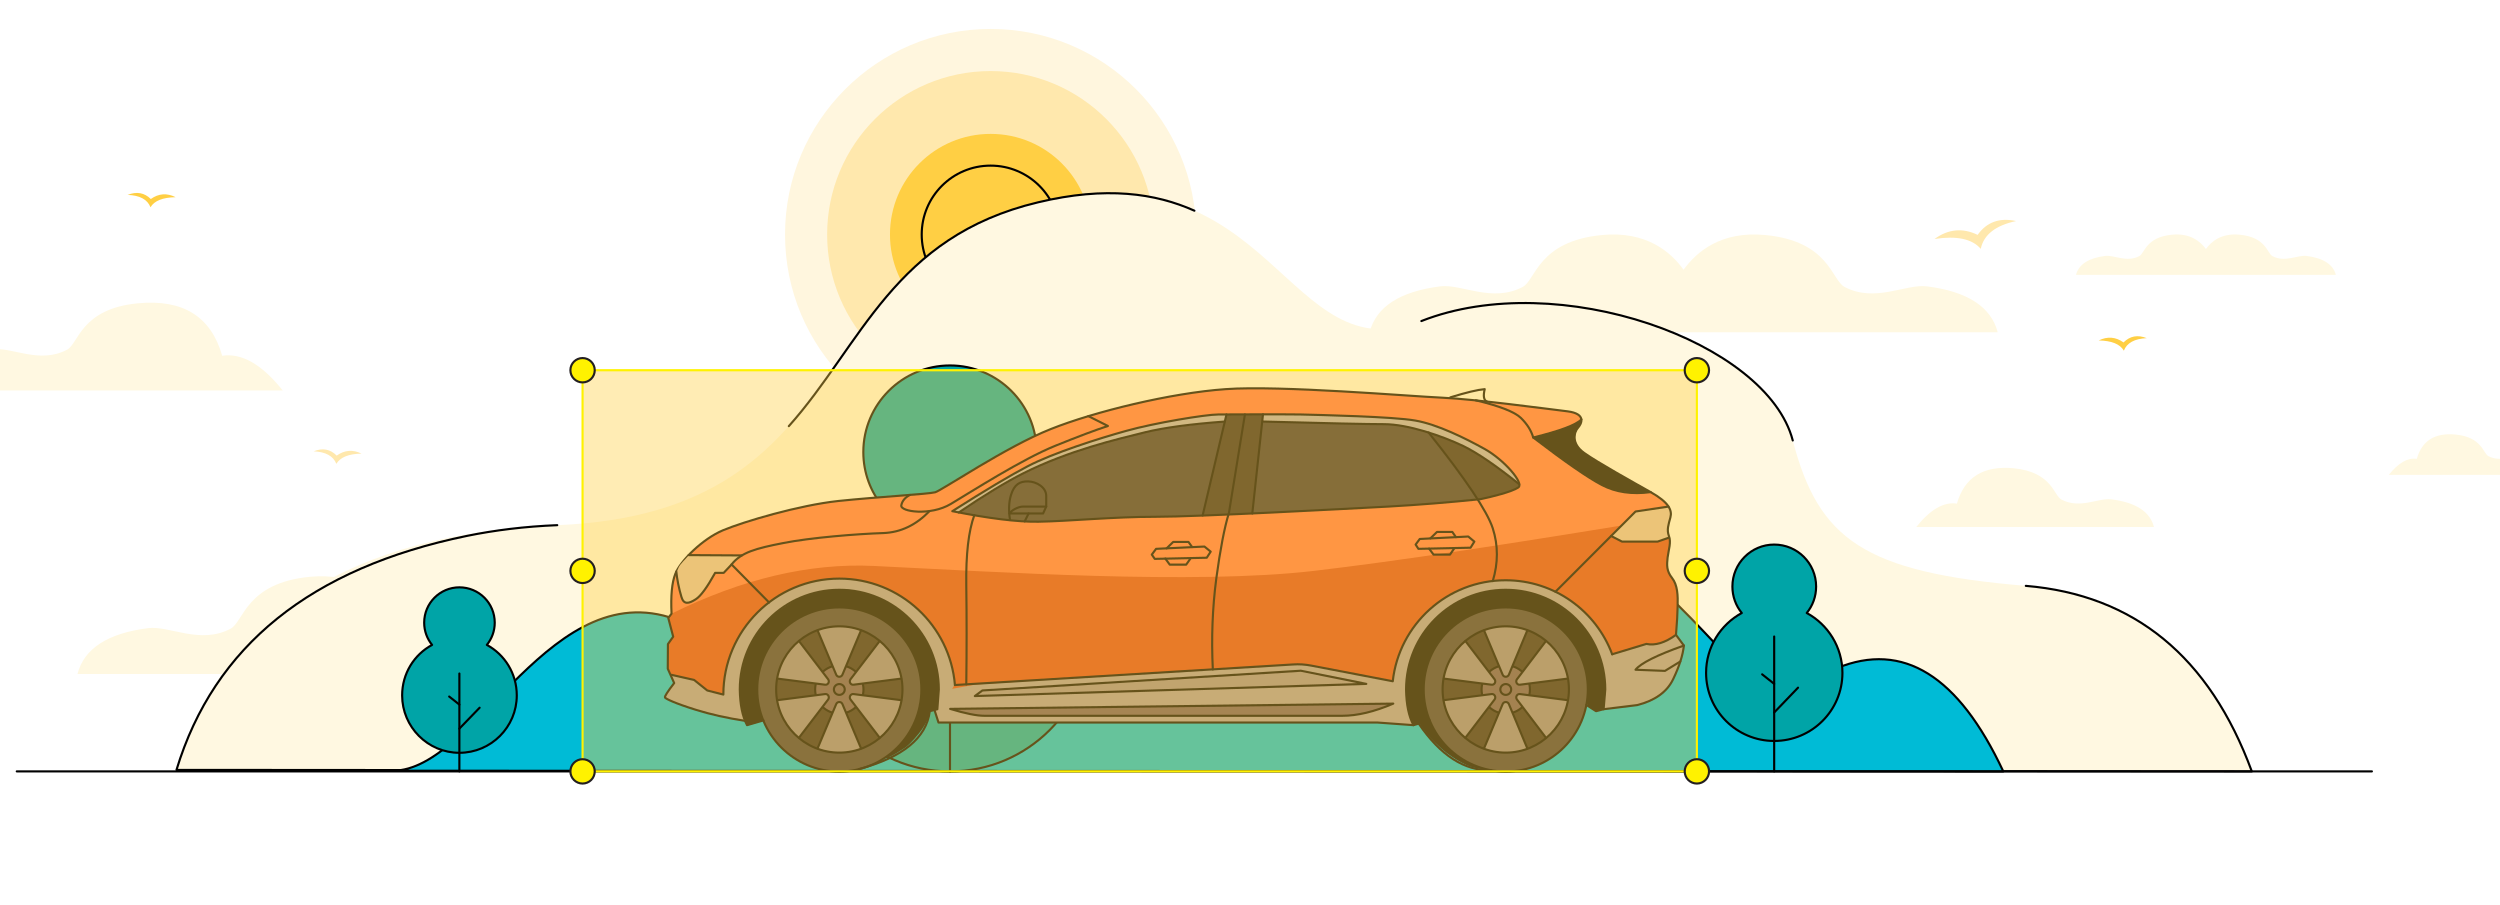
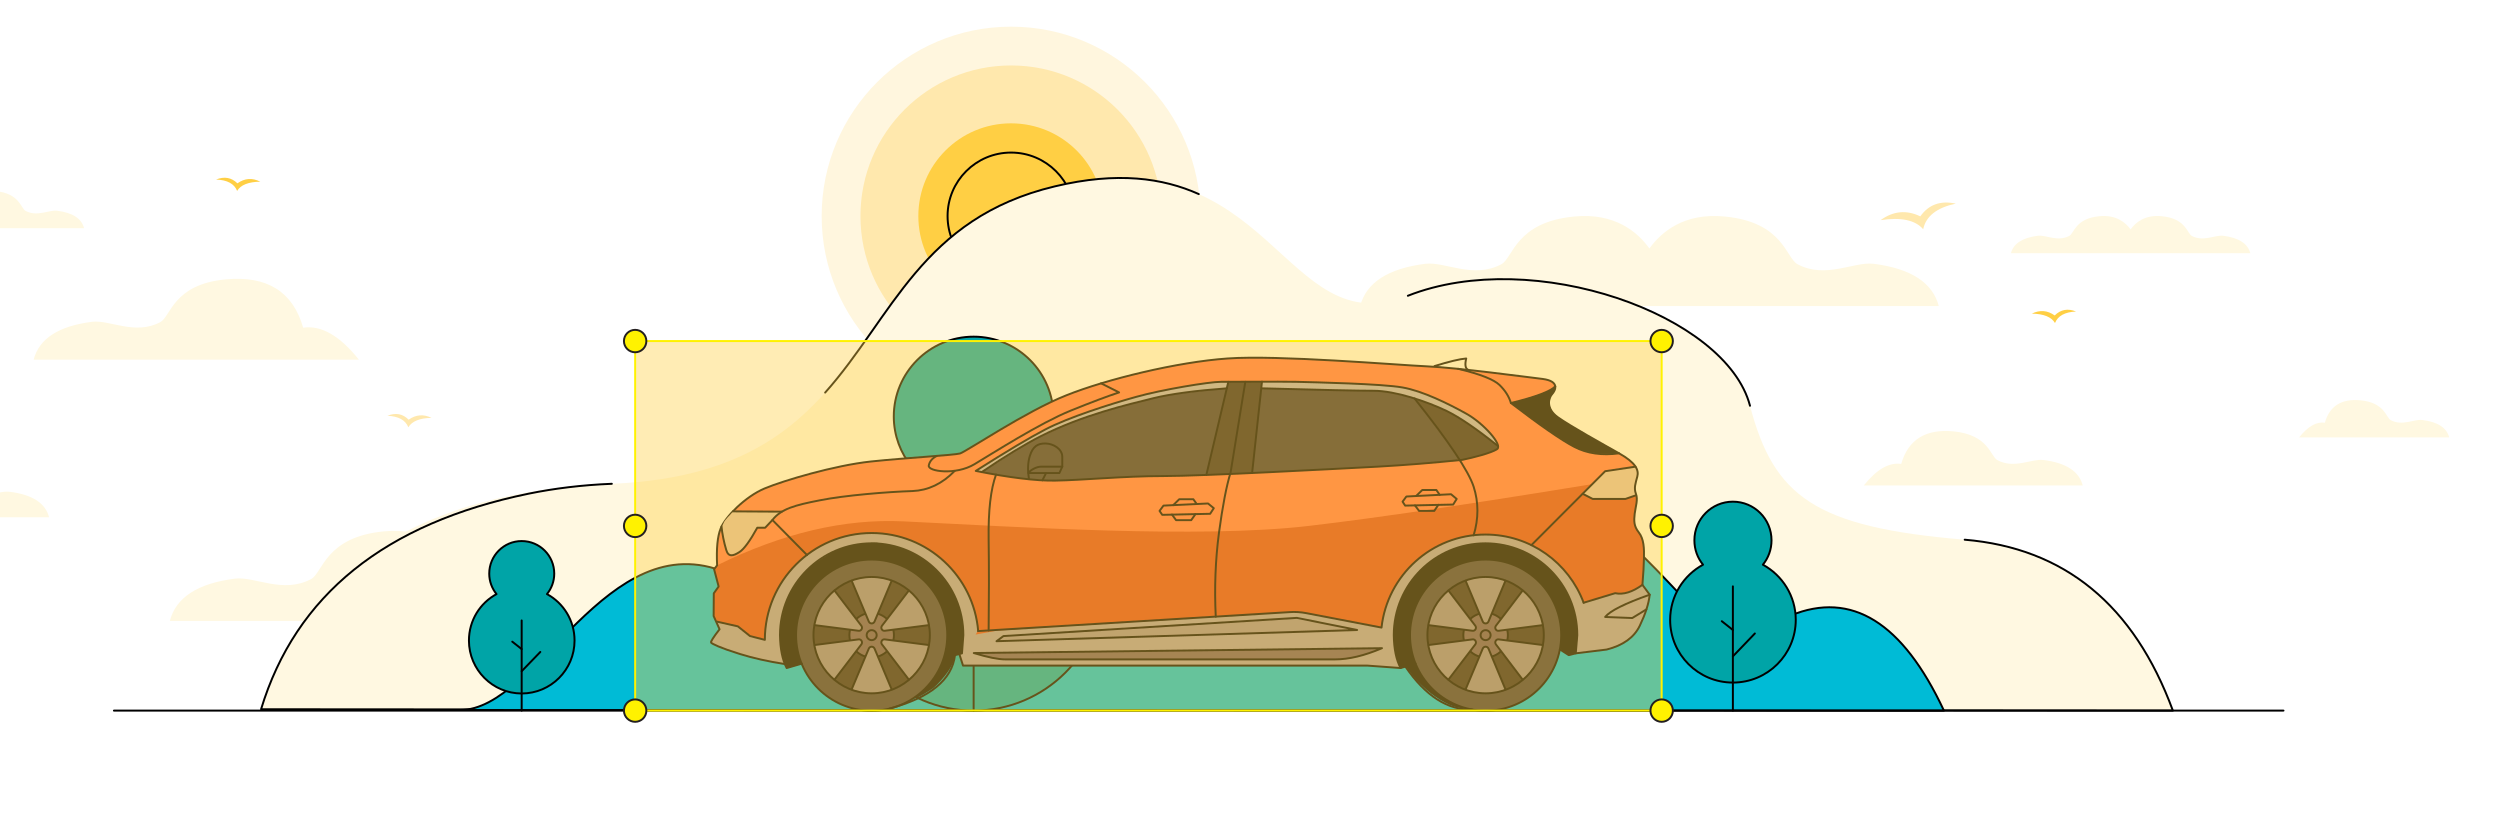
- <svg xmlns="http://www.w3.org/2000/svg" version="1.2" viewBox="250 0 1520 550" height="400">
+ <svg xmlns="http://www.w3.org/2000/svg" version="1.2" viewBox="250 0 1520 550" height="400" width="1200px">
  <style>
		.s0 { fill: #fff6de } 
		.s1 { fill: #ffe8ad } 
		.s2 { fill: #ffcf44 } 
		.s3 { fill: none;stroke: #000000;stroke-linecap: round;stroke-linejoin: round;stroke-width: 1.3 } 
		.s4 { fill: #fff8e1 } 
		.s5 { fill: #00bbd6 } 
		.s6 { fill: #00a4a7 } 
		.s7 { fill: #d84315 } 
		.s8 { fill: #ff7043 } 
		.s9 { fill: #362d32 } 
		.s10 { fill: #b2a8ac } 
		.s11 { fill: #2c211f } 
		.s12 { fill: #000000 } 
		.s13 { fill: #e0bd9b } 
		.s14 { fill: #a39497 } 
		.s15 { fill: #3c3438 } 
		.s16 { fill: #674f58 } 
		.s17 { fill: #654c55 } 
		.s18 { fill: #8d7e83 } 
		.s19 { fill: #98878b } 
		.s20 { fill: #6b545d } 
		.s21 { opacity: .4;fill: #ffcf44 ;
			
			animation: bounding 3s linear infinite;
		} 
		.s22 { fill: none;stroke: #fff200;stroke-linecap: round;stroke-linejoin: round;stroke-width: 1.3;
		animation: bounding 3s linear infinite; } 
		.s23 { fill: #fff200 } 
		.s24 { fill: none;stroke: #231f20;stroke-width: 1.3 } 
		#front-wheel,#back-wheel{
			transform-box:fill-box;
			transform-origin:center;
			animation: wheel 2s linear infinite;
		}
		#car{animation: car 1s linear infinite;}
		#ball-1{animation: ball-1 3s linear infinite;}
		#ball-2{animation: ball-2 3s linear infinite;}
		#ball-3{animation: ball-3 3s linear infinite;}
		#ball-4{animation: ball-4 3s linear infinite;}
		#ball-5{animation: ball-5 3s linear infinite;}
		#ball-6{animation: ball-6 3s linear infinite;}
		@keyframes wheel{
			from{
				transform: rotate(0deg);
			}
			to{
				transform: rotate(-360deg)
			}
		}
		@keyframes bounding{
			0%{
				d:path('m604.2 225.1h677.5v243.9h-677.5z')
			}
			50%{
				d:path('m657.2 235.1h617.5v235.9h-620.5z');
			}
			100%{
				d:path('m657.2 235.1h617.5v235.9h-620.5z');
			}
		}
		@keyframes ball-1{0%{transform: translate(0px,0px);}50%{transform: translate(54px,11px);}100%{transform: translate(54px,11px);}}
		@keyframes ball-2{0%{transform: translate(0px,0px);}50%{transform: translate(-7px,10px);}100%{transform: translate(-7px,10px);}}
		@keyframes ball-3{0%{transform: translate(0px,0px);}50%{transform: translate(51px,11px);}100%{transform: translate(51px,11px);}}
		@keyframes ball-4{0%{transform: translate(0px,0px);}50%{transform: translate(-5px,10px);}100%{transform: translate(-5px,10px);}}
		@keyframes ball-5{0%{transform: translate(0px,0px);}50%{transform: translate(49px,0px);}100%{transform: translate(49px,0px);}}
		@keyframes ball-6{0%{transform: translate(0px,0px);}50%{transform: translate(-6px,0px);}100%{transform: translate(-6px,0px);}}
		@keyframes car{from{transform:rotatex(0deg);}to{transform:rotatex(3deg)}}


.b2 {
  animation: bird1 10s linear infinite;
  animation-direction: normal;
}

.b1 {
  animation: bird1 10s linear infinite;
  animation-direction: alternate;
}

@keyframes bird1 {
  0% {
    transform: translate(30px, 30px);
  }
  25% {
    transform: translate(70px, 70px);
  }
  50% {
    transform: translate(70px, 80px);
  }
  75% {
    transform: translate(80px, 80px);
  }
  100% {
    transform: translate(30px, 30px);
  }
}
 .sun3{
  animation: sun1 3s linear infinite ;
  animation-delay: 2s;
}
.sun2{
  animation: sun2 3s linear infinite ;
  animation-delay: 3s;
}
.sun1{
  animation: sun3 3s linear infinite ;
  animation-delay: 6s;
} 
 .sun4{
  animation: sun4 3s ease infinite ;
} 
@keyframes sun1 {
  0%{
    opacity: 0;
  }
  50%{
    opacity: 1;
  }
  100%{
    opacity: 0;
  }
}
@keyframes sun2 {
  0%{
    opacity: 0;
  }
  50%{
    opacity: 1;
  }
  100%{
    opacity: 0;
  }
}
@keyframes sun3 {
  0%{
    opacity: 0;
  }
  50%{
    opacity: 1;
  }
  100%{
    opacity: 0;
  } 
} 
 @keyframes sun4 {
  0%{
    opacity: 0;
  }
  100%{
    opacity: 1;
  }
} 
.t1{
  transform-box: fill-box;
  transform-origin: bottom;
  animation: tree 5s linear infinite ;;
}
 .c1{
  transform-box: fill-box;
  transform-origin: top;
  animation: cloud 5s linear infinite ;;}

@keyframes cloud {
  0%{
    transform: translate3d(10rem,0px,0px);
    opacity: 0.5;
  } 
  5%{
    opacity: 1;
  }
  50%{
    opacity: 1; 
  }
  94%{
    opacity: 0.8;
  }
  95%{
    opacity: 0; 
  }
   100%{
    transform: translate3d(25rem,0px,0px);
    opacity: 0;}
	}
	
@keyframes tree {
  0%{
    transform: rotate(6deg);
  }
  50%{
    transform: rotate(-6deg);
  }
  100%{
    transform: rotate(6deg);
  }
}
	</style>
  <g id="Layer 1">
    <g id="&lt;Group&gt;">
      <g id="&lt;Group&gt;">
        <circle id="&lt;Path&gt;" class="s0 sun1" cx="852.3" cy="142.6" r="125" />
        <circle id="&lt;Path&gt;" class="s1 sun2" cx="852.3" cy="142.6" r="99.4" />
        <circle id="&lt;Path&gt;" class="s2 sun3" cx="852.3" cy="142.6" r="61.2" />
        <circle id="&lt;Path&gt;" class="s3 sun4" cx="852.3" cy="142.6" r="41.9" />
      </g>
      <path id="&lt;Path&gt;" class="s4 c1" d="m1464.6 202h-14.1c-12.8 0-72.8 0-128.4 0-42.6 0-82.7 0-96.9 0-55.6 0-115.7 0-128.4 0h-14.1q6-23.2 43-27.9c13-1.6 31.6 10.2 50.2 0.3 7.8-4.2 9.3-27.8 48.1-31.5 26.8-2.6 41.8 10.2 49.6 21.1 7.9-10.9 22.8-23.7 49.7-21.1 38.8 3.7 40.3 27.3 48.1 31.5 18.6 9.9 37.2-1.9 50.2-0.3q36.9 4.7 43 27.9z" />
      <path id="&lt;Path&gt;" class="s4 c1" d="m679 409.8h-14.1c-12.7 0-72.8 0-128.4 0-42.6 0-82.7 0-96.9 0-55.6 0-115.7 0-128.4 0h-14.1q6-23.2 43-27.9c13-1.6 31.6 10.2 50.2 0.3 7.8-4.2 9.3-27.8 48.1-31.5 26.8-2.6 41.8 10.2 49.6 21.1 7.9-10.9 22.9-23.7 49.7-21.1 38.8 3.7 40.3 27.3 48.1 31.5 18.6 9.9 37.2-1.9 50.2-0.3q36.9 4.7 43 27.9z" />
      <path id="&lt;Path&gt;" class="s4" d="m357.3 468.1q42.8-141.1 231.5-148.8c188.6-7.7 148.2-162 292.4-196.3 144.2-34.4 149.9 104.8 233 72.2 83-32.7 210.2 12.6 225.8 72.6 15.7 60 42.9 80.2 141.7 88.4q98.9 8.3 137.4 112.8z" />
      <path id="&lt;Path&gt;" class="s3" d="m729.6 259.1c44.4-49.7 63.7-115.2 151.6-136.1 41.3-9.9 71.3-5.5 95 5.1" />
      <path id="&lt;Path&gt;" class="s3" d="m1340 267.8c-15.6-60-142.8-105.3-225.8-72.6" />
      <path id="&lt;Path&gt;" class="s3" d="" />
      <path id="&lt;Path&gt;" class="s3" d="m1481.7 356.2q98.9 8.3 137.4 112.8l-1261.8-0.9q34.3-113 176.7-142.3c16.7-3.4 34.9-5.7 54.8-6.5" />
      <path id="&lt;Path&gt;" class="s5" d="m488.7 468.6c51.2 0 96.6-123.6 175.6-90.7 79 33 116.1 31.2 193.3-26 77.2-57.3 69.3-139 208.7-100.3 139.4 38.7 107.7 30.6 179.2 93.3 71.6 62.6 61.3 85.9 121.4 61.3q60.2-24.6 101.1 62.8z" />
      <path id="&lt;Path&gt;" class="s3" d="m488.7 468.6c51.2 0 96.6-123.6 175.6-90.7 79 33 116.1 31.2 193.3-26 77.2-57.3 69.3-139 208.7-100.3 139.4 38.7 107.7 30.6 179.2 93.3 71.6 62.6 61.3 85.9 121.4 61.3q60.2-24.6 101.1 62.8z" />
      <path id="&lt;Path&gt;" class="s3" d="m1692.1 469h-1431.9" />
      <path id="&lt;Path&gt;" class="s4 c1" d="m207.2 237.4q5.4-20.8 38.5-25c11.7-1.5 28.4 9.1 45.1 0.2 7-3.7 8.3-24.9 43.1-28.2q41-3.9 51.2 31.9 17.8-2.7 36.8 21.1c-29.5 0-181.9 0-202.1 0z" />
      <path id="&lt;Path&gt;" class="s4 c1" d="m1795.6 288.7c-9.3 0-79.6 0-93.2 0q8.8-11 17-9.7 4.7-16.6 23.6-14.8c16.1 1.6 16.7 11.4 19.9 13.1 7.7 4.1 15.4-0.8 20.8-0.1q15.3 1.9 17.8 11.5z" />
      <path id="&lt;Path&gt;" class="s4 c1" d="m1551.1 320.4c-13.6 0-116.2 0-136 0q12.8-16 24.7-14.2 6.9-24.1 34.5-21.5c23.4 2.3 24.3 16.5 29 19 11.3 6 22.5-1.1 30.4-0.1q22.3 2.8 25.9 16.8z" />
      <path id="&lt;Path&gt;" class="s4 c1" d="m208.9 341.4c-13.6 0-116.2 0-136.1 0q12.8-16 24.8-14.2 6.9-24.1 34.5-21.5c23.4 2.2 24.3 16.5 29 19 11.3 6 22.5-1.2 30.4-0.1q22.3 2.8 25.9 16.8z" />
      <path id="&lt;Path&gt;" class="s4 c1" d="m1670.2 167.1h-5.9c-5.2 0-30.1 0-53.1 0-17.6 0-34.2 0-40.1 0-23 0-47.8 0-53.1 0h-5.8q2.5-9.5 17.7-11.5c5.4-0.7 13.1 4.2 20.8 0.1 3.3-1.7 3.9-11.5 19.9-13 11.1-1.1 17.3 4.2 20.6 8.7 3.2-4.5 9.4-9.8 20.5-8.7 16.1 1.5 16.7 11.3 19.9 13 7.7 4.1 15.4-0.8 20.8-0.1q15.3 2 17.8 11.5z" />
      <path id="&lt;Path&gt;" class="s4 c1" d="m240.5 150.6h-5.8c-5.3 0-30.1 0-53.2 0-17.6 0-34.2 0-40.1 0-23 0-47.8 0-53.1 0h-5.8q2.5-9.6 17.8-11.5c5.3-0.7 13 4.2 20.7 0.1 3.3-1.7 3.9-11.5 20-13.1 11.1-1 17.3 4.3 20.5 8.8 3.2-4.5 9.4-9.8 20.5-8.8 16.1 1.6 16.7 11.4 19.9 13.1 7.7 4.1 15.4-0.8 20.8-0.1q15.3 1.9 17.8 11.5z" />
      <g id="&lt;Group&gt;">
        <path id="&lt;Path&gt;" class="s6 t1" d="m1370.2 409.1c0 22.9-18.6 41.4-41.5 41.4-22.8 0-41.4-18.5-41.4-41.4 0-15.7 8.8-29.4 21.7-36.4-3.6-4.4-5.7-10-5.7-16.1 0-14.1 11.4-25.5 25.4-25.5 14.1 0 25.5 11.4 25.5 25.5 0 6.1-2.1 11.7-5.7 16.1 12.9 7 21.7 20.7 21.7 36.4z" />
        <path id="&lt;Path&gt;" class="s3 t1" d="m1370.2 409.1c0 22.9-18.6 41.4-41.5 41.4-22.8 0-41.4-18.5-41.4-41.4 0-15.7 8.8-29.4 21.7-36.4-3.6-4.4-5.7-10-5.7-16.1 0-14.1 11.4-25.5 25.4-25.5 14.1 0 25.5 11.4 25.5 25.5 0 6.1-2.1 11.7-5.7 16.1 12.9 7 21.7 20.7 21.7 36.4z" />
        <path id="&lt;Path&gt;" class="s3" d="m1328.7 469v-82" />
        <path id="&lt;Path&gt;" class="s3" d="m1328.7 433.2l14.5-15.1" />
        <path id="&lt;Path&gt;" class="s3" d="m1328.7 415.8l-7.3-5.8" />
      </g>
      <g id="&lt;Group&gt;">
        <path id="&lt;Path&gt;" class="s6 t1" d="m564.2 422.8c0 19.2-15.6 34.9-34.9 34.9-19.2 0-34.8-15.7-34.8-34.9 0-13.3 7.3-24.8 18.2-30.7-3-3.7-4.8-8.4-4.8-13.5 0-11.9 9.6-21.5 21.4-21.5 11.9 0 21.5 9.6 21.5 21.5 0 5.1-1.8 9.8-4.8 13.5 10.9 5.9 18.2 17.4 18.2 30.7z" />
        <path id="&lt;Path&gt;" class="s3 t1" d="m564.2 422.8c0 19.2-15.6 34.9-34.9 34.9-19.2 0-34.8-15.7-34.8-34.9 0-13.3 7.3-24.8 18.2-30.7-3-3.7-4.8-8.4-4.8-13.5 0-11.9 9.6-21.5 21.4-21.5 11.9 0 21.5 9.6 21.5 21.5 0 5.1-1.8 9.8-4.8 13.5 10.9 5.9 18.2 17.4 18.2 30.7z" />
        <path id="&lt;Path&gt;" class="s3" d="m529.3 469v-59.5" />
        <path id="&lt;Path&gt;" class="s3" d="m529.3 443l12.3-12.7" />
        <path id="&lt;Path&gt;" class="s3" d="m529.3 428.4l-6.2-4.9" />
      </g>
      <g id="&lt;Group&gt;">
        <path id="&lt;Path&gt;" class="s6" d="m913.2 383.4c0 47.3-38.3 85.6-85.6 85.6-47.3 0-85.6-38.3-85.6-85.6 0-32.5 18.1-60.8 44.8-75.3-7.4-9-11.9-20.6-11.9-33.2 0-29.1 23.6-52.7 52.7-52.7 29.1 0 52.7 23.6 52.7 52.7 0 12.6-4.5 24.2-11.8 33.2 26.6 14.5 44.7 42.8 44.7 75.3z" />
        <path id="&lt;Path&gt;" class="s3" d="m913.2 383.4c0 47.3-38.3 85.6-85.6 85.6-47.3 0-85.6-38.3-85.6-85.6 0-32.5 18.1-60.8 44.8-75.3-7.4-9-11.9-20.6-11.9-33.2 0-29.1 23.6-52.7 52.7-52.7 29.1 0 52.7 23.6 52.7 52.7 0 12.6-4.5 24.2-11.8 33.2 26.6 14.5 44.7 42.8 44.7 75.3z" />
        <path id="&lt;Path&gt;" class="s3" d="m827.6 469v-85.6" />
        <path id="&lt;Path&gt;" class="s3" d="m827.6 433.2l30-31.2" />
        <path id="&lt;Path&gt;" class="s3" d="m827.6 397.2l-15.2-12" />
      </g>
      <g id="car">
        <path id="&lt;Path&gt;" class="s7" d="m703.1 438.3q-16.8-2.6-29.9-6.7c-13.2-4.1-18.3-6.7-18.9-7.5q-0.5-0.9 5.6-8.8l-3.9-8.7 0.1-15 3.2-4.5-3-11.4 2-2.6q-0.8-16.4 2.3-24.2c3-7.8 16.4-21.2 29-26.5 12.7-5.3 46.1-15.2 70.1-17.8 24-2.5 55-4.2 58.9-5.3 3.9-1.1 43.6-27.9 70.2-38.4 26.5-10.6 73.2-22 106.4-24.3 33.2-2.4 111.8 4.3 131.8 5.2 20 0.9 64.4 6.9 76.1 8.3 11.6 1.5 8.5 7.6 6.3 10-2.2 2.4-4.5 9.4 3.8 15.3 8.3 5.9 29.4 17.6 40.4 23.8 11 6.2 13.2 11 12 15.4-1.2 4.5-2.3 7.5-0.9 11.3 1.5 3.7-0.2 8.4-0.8 13.1-0.5 4.6-0.7 8.1 2.7 12.4 3.4 4.3 3.6 10.7 3.4 17.2q-0.1 6.6-1 17.4 3.2 4.4 3.8 5.2c0.6 0.8 1 1.5 0.7 3.1-0.3 1.5-2.7 10.3-3.7 12.8-1 2.6-5.8 11.8-9 14.3-3.2 2.5-9.9 5.4-12.3 6.3-2.4 0.8-7.2 1.5-8.7 1.7-1.5 0.1-91.2-15.8-106.7-12.9-15.4 2.9-118.8 6.9-181.8 6.7-62.9-0.1-171.7 3.8-191 7.6q-19.3 3.8-52.8 1.6z" />
        <path id="&lt;Path&gt;" class="s8" d="m1048.8 347.1c-72.8 8.5-192.4 0.6-267.5-3q-58.6-2.8-123 29-0.8-16.4 2.3-24.2c3-7.8 16.4-21.2 29-26.5 12.7-5.3 46.1-15.2 70.1-17.8 24-2.5 55-4.2 58.9-5.3 3.9-1.1 43.6-27.9 70.2-38.4 26.5-10.6 73.2-22 106.4-24.3 33.2-2.4 111.8 4.3 131.8 5.2 20 0.9 64.4 6.9 76.1 8.3 11.6 1.5 8.5 7.6 6.3 10-2.2 2.4-4.5 9.4 3.8 15.3 8.3 5.9 29.4 17.6 40.4 23.8 11 6.2 13.2 11 12 15.4q-144 24-216.8 32.5z" />
        <path id="&lt;Path&gt;" class="s9" d="m1122.8 268.5l15.6 20.8q8.6 12.5 9 12.9c0.4 0.3 0.2 1.5-1.5 1.5q-1.8-0.1-5.6 0.7l-41.1 3.3-40.1 2.1-38.2 1.8-32.2 1.6-28.4 0.9-25 0.4-13.4 0.4-21.9 1.5q-8.8 0.6-13.9 0.7c-5.1 0-16.4-0.6-18.2-0.5-1.9 0-18.9-2-21.6-2.5-2.8-0.5-11.1-2.1-11.8-2.2q-0.7-0.2-0.2-1.2 11.9-7.8 12.6-8.2 0.7-0.5 19.5-11.7l21.9-10.3 23-8.5 14.2-3.9q16.3-3.9 20.7-5.1 4.4-1.1 17.7-3.4 18.4-2.1 25.3-2.8 6.9-0.8 26.8-0.5l39.6 0.8 35.2 0.8 9 0.6q9.6 1.9 12.9 2.7c3.3 0.9 7.6 2.3 11.3 4.1z" />
        <path id="&lt;Path&gt;" class="s10" d="m984.2 257.2q-16.2 2.1-23.5 2.9-7.3 0.7-26.3 5.7l-27.4 7.8q-16.6 6-20.9 7.5-4.3 1.5-25.2 12.6l-10.2 6.7-9.5 6q-6.1 3.7-7.1 4.5c-1.1 0.8-2.7 0.5-3.5 0-0.9-0.5-0.2-0.7 1.3-1.7 1.5-0.9 8.5-5.2 10.4-6.4 1.9-1.3 7.7-5 9.4-6 1.7-1.1 8-4.8 9.4-5.9 1.3-1.1 7.6-4.7 9.5-5.6 1.9-1 8.6-4.2 10.7-5.3 2.1-1.1 9.4-3.3 12.2-4.5 2.9-1.3 8.4-3.3 11.7-4.5 3.3-1.1 8.2-2.6 12.1-3.7 4-1.1 8.2-2.8 11-3.6 2.7-0.8 8-2.2 11.5-3.2 3.4-1 8-2 10.4-2.4 2.4-0.4 8.1-1.4 10.1-1.8 2-0.4 9.3-1.6 11.2-1.9 2-0.2 8.4-1.2 10.8-1.6 2.3-0.3 10.1-1.2 12.2-0.9 2.1 0.3 0.9 1.5 0.6 3-0.4 1.4-0.6 1-2 1.5z" />
        <path id="&lt;Path&gt;" class="s10" d="m1173.1 292.5c0.5 1-0.2 1.3-1.3 0.2-1.1-1-6.7-4.8-8.4-6-1.6-1.2-14.4-9.9-15.9-11-1.4-1.1-13.8-7.3-14.7-7.8-0.9-0.5-7.2-2.8-12-4.3-4.9-1.4-17-4.3-21.3-5.1q-4.3-0.8-17.7-0.8l-19.6-0.3-20-0.5-17-0.3q-5.2-0.1-6.2-0.3c-1.1-0.2-1.5-1.6-1.1-3.1 0.5-1.4 1.3-1.1 3.5-1.2 2.2-0.1 8 0.2 10.9 0.2 2.9 0 15.3-0.2 17.4-0.2 2.1 0 14.9 0.5 17.1 0.5 2.3 0 14.9 0.6 17.4 0.9 2.4 0.2 11.4 0.7 13.6 0.9 2.2 0.3 9.8 0.8 11.8 1.1 2 0.4 4.6 1.1 7.9 2 3.3 0.8 10.7 3.4 14.3 5.2 3.5 1.8 13.4 6.2 14.7 6.9 1.4 0.8 4.4 2.5 6.5 3.7 2 1.1 6.7 4.5 8.4 5.7 1.7 1.1 5.2 4.5 6.3 5.7 1 1.3 3.1 3.8 4.3 5.6q0.6 1.2 1.1 2.3z" />
        <path id="&lt;Path&gt;" class="s11" d="m982.1 313.4q-0.5 0-0.7-0.9 13.8-58.1 13.9-59.3c0.2-1.2 2-1.1 2-1.1q0 0 6-0.2 12.6 0 13.5 0c0.9 0 1.1 0.9 1.1 0.9q0 0.1-1.4 11.9l-4.6 42.2q-0.2 3.1-0.3 4c0 0.9-0.9 1.5-1.1 1.5q-0.1 0-1.9-0.1-25.9 1.2-26.5 1.1z" />
        <path id="&lt;Path&gt;" class="s11" d="m1172.9 293.8c1.1 1.2 0.5 2.3-0.2 2.9-0.8 0.5-0.8 0.4-6.5 2.6-5.8 2.3-15 3.9-15.2 4-0.3 0-2.9 0.4-3 0.4 0 0-0.6-1.6-1.4-2.5q-0.8-0.8-10.5-15.1l-8.3-11.2q-7.8-10.2-8.2-10.6-0.3-0.5 1.7-0.6 8.2 3.1 10.3 3.9c2.1 0.9 7.3 3.2 10.1 4.7 2.9 1.4 8.5 5 12.9 7.9q4.3 2.9 13.6 9.9 3.7 2.5 4.7 3.7z" />
        <path id="&lt;Path&gt;" class="s12" d="m1248.3 299.6c-5.6 0.1-12-0.5-15.8-1.6-3.7-1-7.3-1.9-9.6-3.7q-2.3-1.7-8.8-5.4l-16.4-11.4-13.5-10-1.3-1 0.6-0.8q7.8-2.4 11.8-3.5c4-1.1 10.3-3.5 12.1-4.4 1.8-0.9 2.3-1.2 2.9-1.6 0.6-0.4 1.2-0.7 1.1 0.1-0.2 0.8-0.5 2.1-1.2 3-0.6 0.9-1.8 2.1-2.2 4.2-0.4 2.2-0.6 3-0.1 4.5 0.5 1.6 1.2 3.1 2.1 4.3 1 1.3 4.9 4.5 7 5.6 2 1.2 8 5 9.9 6.1 1.8 1.1 9.5 5.3 11.1 6.4 1.7 1.1 9.6 4.9 11.8 6.4 2.3 1.5 3 2.6 2 2.7z" />
        <path id="&lt;Path&gt;" class="s13" d="m1259 328.9c-1.3 0.4-1.5 0.3-2.9 0.4-1.3 0.1-17.1 0-18.3 0-1.2 0-1.7 0-2.2-0.2-0.5-0.2-3.9-2.1-5.1-2.7-1.1-0.6-0.2-1.3 0.7-2.4 0.8-1.2 11.1-10.4 12.1-11.6 1-1.2 1.6-1.6 3.2-2 1.6-0.4 14.9-2.3 16.3-2.4 1.3-0.2 2.4 1 2.8 2.4 0.4 1.5 0.3 2.5 0.2 3.6-0.2 1.1-1.2 4.5-1.5 6.6-0.2 2.2 0.2 4.5 0.3 5.5 0.2 1-0.4 1.1-1.8 1.6q-2.6 0.8-3.8 1.2z" />
        <path id="&lt;Path&gt;" class="s12" d="m791.7 459.8c-1.7 0.8-3.7 1.6-3.4 1 0.3-0.6 2.4-1.9 4.7-4 2.3-2.1 7.4-7.9 10.3-12.3 2.9-4.4 5.4-12.4 5.8-14.2q0.5-1.8 1.1-1.2 1.9 1.2 2.7 1.8c0.9 0.5 2.4 1.5 2.4 2.7 0 1.3-2.1 6-4.5 9.5-2.3 3.4-7.1 8.9-10.2 11.3q-7.1 4.6-8.9 5.4z" />
        <path id="&lt;Path&gt;" class="s14" d="m1273.2 391.7c0.9 1.2 0.3 3 0 4.1-0.2 1.2-1.1 5.9-2.8 9.9-1.8 4-4.9 10.2-6.5 12.2-1.5 2-8.7 7.3-14.3 9.4-5.5 2.1-15.9 2.6-19.2 3.3-3.4 0.7-9-0.4-9.8-0.5q-0.8-0.1-13.1-3.3l-96.5 12.9-3.4 1.2-20.6-1.6h-41.7-98l-58.9 0.3-55.8-0.3q-10.5 0.4-11.3 0.2-0.7-0.2-1.4-2.3-2.1-7.1-2.6-8.2c-0.4-1-9.5-4.8-11.3-4.5q-1.7 0.4-85.6 11.7-13.9 4.3-15 4.4c-1.1 0-1.6-1.1-1.9-1.8-0.4-0.6-6.2-1.4-8.8-2-2.6-0.6-17-3.9-18.9-4.4-1.9-0.5-10.8-3.5-12.6-4.1-1.8-0.7-7.9-3.3-8.6-3.7-0.6-0.4-0.1-0.6 0.3-1.8 0.4-1.3 3.1-5 3.8-6 0.8-1 0.7-0.9 0.8-2 0.1-1.1-0.5-2.3-1.2-3.3-0.6-1-0.2-1.1 0.4-1.1 0.6-0.1 1.5 0.6 4.5 1.4 3 0.8 7.8 1.2 8.4 1.6 0.6 0.3 6 4.5 7.6 5.8 1.5 1.2 1.6 0.7 3 1 1.3 0.3 3.1 0.8 5.2 1.5 2.2 0.8 2.4 0.6 2.3-0.6-0.1-1.3 0.1-3.6 0.6-6.8 0.5-3.2 1-7.6 1.6-10.1 0.7-2.4 4.2-11.1 5.2-13.1 0.9-1.9 4.4-7.7 6.2-9.9 1.7-2.2 5.8-7 7.9-9.4 2.1-2.5 8.6-7.2 10.3-8.3 1.6-1.1 8-4.2 10.2-5.6 2.1-1.4 9.6-3.5 11-3.8 1.3-0.4 8-1.6 10.2-2 2.2-0.4 7.4-0.3 10.9-0.2 3.4 0.1 9.7 0.9 11 1.3 1.2 0.4 6.7 1.9 9.9 3 3.2 1.1 10.5 4.7 11.7 5.6 1.3 0.9 4.9 2.9 7.7 5.3 2.9 2.5 9.3 8.3 11 10.8 1.7 2.6 6.6 9.4 7.8 11.9 1.1 2.6 3.5 7.9 4.5 11 1.1 3.1 2.5 10 2.9 12.9q0.4 2.9-1.4 5.1l14.3-2.6q61.1-4 61.2-4 0.1 0 58.3-3.5l37.5-2.5 21.7-1.1q14.3-1.1 15.5-1.2c1.2 0 6.1 0.2 7.8 0.4q1.7 0.2 29.2 5.6 19.4 3.9 20.8 4c1.5 0.2 1.6 0.2 1.7-0.7 0.1-0.9 0.2-3 0.6-5.1 0.4-2 1.6-6.9 4.4-13.3 2.7-6.4 6.6-11.7 9.5-15.6 2.8-4 7.7-9.1 12.9-12.8 5.3-3.8 10.2-6.7 16-8.9 5.8-2.1 14.5-4.3 19.6-4.7 5.2-0.4 15.5 0.4 22.6 2.1 7.1 1.8 14.7 5.6 19.2 8.2 4.4 2.5 9.3 7.2 12.2 9.6 2.9 2.3 8.3 9.3 9.7 11.5 1.4 2.2 5.3 10.4 5.6 11.2 0.4 0.8 1.1 2.3 1.4 2.3q0.3-0.1 0.7-0.3l2.8-0.7q14.5-4.7 15.5-4.9c1-0.2 3.8 0.2 5 0 1.2-0.2 7.6-1.8 9.2-2.7q1.6-0.8 5.2-3.1l2.1 3.1q1.3 1.4 2.1 2.6z" />
        <path id="&lt;Path&gt;" class="s12" d="m1114.7 432c0.5-1.7 6.7 0.6 11.6 7.5 5 6.9 7 12 11.2 15 4.2 3 19.4 13.2 18.7 13.4-0.8 0.2-8.8-0.1-14.2-2.6-5.4-2.5-8.9-4.9-12.3-7.4-3.4-2.5-10.7-9.6-11.7-11.1-1-1.6-3.9-4.8-4.4-5.9-0.5-1.1-0.3-0.8 0.3-2.3q0.3-4.9 0.8-6.6z" />
        <path id="&lt;Path&gt;" class="s12" d="m807.2 427.5c-0.9-0.7-0.8 4.2-1.9 0.3-1.1-4-2.3-19.1-7.8-30.3-5.4-11.2-17.4-17.1-28.2-22.3-10.8-5.3-26.6 2.5-39.4 11.9-12.8 9.4-8.4 16.8-11.2 28.7q-2.8 11.9-3.2 21.6l-3.5 1.4q-5.5 1.8-6.8 2.1c-1.2 0.3-1.3-0.6-2.3-2.9-1-2.4-2-8-2.4-10.7-0.5-2.6-1.2-11-0.3-15.1 0.8-4.1 2.4-11.3 2.9-12.9 0.5-1.6 1.4-4.3 3.2-7.6 1.9-3.3 6.5-10.1 7.6-11.5 1.1-1.3 3.7-3.9 6.2-6.3 2.5-2.4 13.2-8.9 14.7-9.7 1.6-0.7 4.3-1.8 7.2-2.8 2.9-1 5.8-1.5 8.4-2 2.6-0.5 10.6-1.4 13.3-1.2 2.8 0.2 15.6 3.4 16.7 3.8 1 0.4 6.3 2.6 8.3 3.7 2.1 1 5.6 3 9.2 6 3.7 3 9.6 9.6 12.5 13.2 2.9 3.7 6.5 12.7 7.6 15.7 1 3 2.8 12.5 2.8 14.3 0.1 1.8-0.7 13.9-0.8 15.2-0.1 1.4-1.8 1.5-3.7 2-1.9 0.5-2.5-0.7-3.7-1.4q-4.5-2.5-5.4-3.2z" />
        <path id="&lt;Path&gt;" class="s12" d="m1118.8 437.3q0 0.6-0.5 1.2-7.6 2-8.1 2.1c-0.6 0.1-1.1-0.1-1.1-0.3 0-0.1-0.7-1.6-1.9-4.9-1.1-3.3-1.8-9.3-2.3-13.1-0.6-3.8 0.3-11.7 1.1-14.8 0.8-3.1 2.6-9.2 3.2-10.9 0.7-1.8 4.9-10.5 5.9-11.6 1-1.1 3.9-4.1 5.7-6.8 1.8-2.6 7.5-6.9 8.4-7.6 0.9-0.7 4.9-3.3 6.8-4.3 1.8-1.1 6.7-3.3 8.4-4 1.8-0.6 10-3.1 12.1-3 2.1 0 7.9-0.9 11.7-0.9 3.8 0 10.9 2.1 17 3.5 6 1.4 17.7 9.3 21.8 13.2 4.1 3.9 9.2 10.5 11.7 15.3 2.6 4.8 5.1 12.5 5.8 15.4 0.7 2.9 1.8 13.2 1.8 13.4q0 0.2-1.2 11.5l-0.9 0.7-4 0.9q-3.7-2.2-4.4-2.8-0.7-0.7-0.9-1.7-96.1 8.9-96.1 9.5z" />
        <g id="back-wheel">
          <circle id="&lt;Path&gt;" class="s15" cx="1165.5" cy="419.2" r="49.9" />
          <circle id="&lt;Path&gt;" class="s11" cx="1165.5" cy="419.2" r="38.4" />
          <circle id="&lt;Path&gt;" class="s16" cx="1165.5" cy="419.2" r="14.7" />
          <circle id="&lt;Path&gt;" class="s3" cx="1165.5" cy="419.2" r="14.7" />
          <circle id="&lt;Path&gt;" class="s17" cx="1165.5" cy="419.2" r="3.3" />
          <circle id="&lt;Path&gt;" class="s3" cx="1165.5" cy="419.2" r="3.3" />
          <g id="&lt;Group&gt;">
            <path id="&lt;Path&gt;" class="s18" d="m1152.3 455l11.3-26.9c0.7-1.7 3.1-1.7 3.8 0l11.2 26.9q-7.8 2.9-13.1 2.6c-5.4-0.4-7.9-1.1-9.9-1.5q-1.9-0.4-3.3-1.1z" />
            <path id="&lt;Path&gt;" class="s3" d="m1152.3 455l11.3-26.9c0.7-1.7 3.1-1.7 3.8 0l11.2 26.9" />
          </g>
          <g id="&lt;Group&gt;">
            <path id="&lt;Path&gt;" class="s18" d="m1189.9 448.5l-17.6-23.2c-1.1-1.5 0.1-3.6 1.9-3.3l28.9 3.7q-1.4 8.2-4.4 12.7c-3 4.4-4.9 6.3-6.2 7.7q-1.2 1.5-2.6 2.4z" />
            <path id="&lt;Path&gt;" class="s3" d="m1189.9 448.5l-17.6-23.2c-1.1-1.5 0.1-3.6 1.9-3.3l28.9 3.7" />
          </g>
          <g id="&lt;Group&gt;">
            <path id="&lt;Path&gt;" class="s18" d="m1203.1 412.6l-28.9 3.7c-1.8 0.3-3-1.8-1.9-3.3l17.6-23.2q6.5 5.3 8.8 10.1c2.4 4.9 3 7.5 3.7 9.3q0.6 1.9 0.7 3.4z" />
            <path id="&lt;Path&gt;" class="s3" d="m1203.1 412.6l-28.9 3.7c-1.8 0.3-3-1.8-1.9-3.3l17.6-23.2" />
          </g>
          <g id="&lt;Group&gt;">
            <path id="&lt;Path&gt;" class="s18" d="m1178.6 383.3l-11.2 26.9c-0.7 1.7-3.1 1.7-3.8 0l-11.3-26.9q7.8-2.9 13.2-2.6c5.3 0.4 7.9 1.2 9.8 1.5q1.9 0.4 3.3 1.1z" />
            <path id="&lt;Path&gt;" class="s3" d="m1178.6 383.3l-11.2 26.9c-0.7 1.7-3.1 1.7-3.8 0l-11.3-26.9" />
          </g>
          <g id="&lt;Group&gt;">
            <path id="&lt;Path&gt;" class="s18" d="m1141 389.8l17.7 23.2c1.1 1.5-0.1 3.6-1.9 3.3l-28.9-3.7q1.3-8.2 4.3-12.7c3-4.4 4.9-6.3 6.2-7.7q1.3-1.5 2.6-2.4z" />
            <path id="&lt;Path&gt;" class="s3" d="m1141 389.8l17.7 23.2c1.1 1.5-0.1 3.6-1.9 3.3l-28.9-3.7" />
          </g>
          <g id="&lt;Group&gt;">
            <path id="&lt;Path&gt;" class="s18" d="m1127.9 425.7l28.9-3.7c1.8-0.3 3 1.8 1.9 3.3l-17.7 23.2q-6.4-5.3-8.8-10.1c-2.3-4.9-3-7.5-3.6-9.3q-0.7-1.9-0.7-3.4z" />
            <path id="&lt;Path&gt;" class="s3" d="m1127.9 425.7l28.9-3.7c1.8-0.3 3 1.8 1.9 3.3l-17.7 23.2" />
          </g>
          <circle id="&lt;Path&gt;" class="s3" cx="1165.5" cy="419.2" r="38.4" />
          <circle id="&lt;Path&gt;" class="s3" cx="1165.5" cy="419.2" r="49.9" />
        </g>
        <g id="front-wheel">
          <circle id="&lt;Path&gt;" class="s15" cx="760.3" cy="419.2" r="49.9" />
          <circle id="&lt;Path&gt;" class="s11" cx="760.3" cy="419.2" r="38.4" />
          <circle id="&lt;Path&gt;" class="s16" cx="760.3" cy="419.2" r="14.7" />
          <circle id="&lt;Path&gt;" class="s3" cx="760.3" cy="419.2" r="14.7" />
          <circle id="&lt;Path&gt;" class="s17" cx="760.3" cy="419.2" r="3.3" />
          <circle id="&lt;Path&gt;" class="s3" cx="760.3" cy="419.2" r="3.3" />
          <g id="&lt;Group&gt;">
            <path id="&lt;Path&gt;" class="s18" d="m747.1 455l11.3-26.9c0.7-1.7 3.1-1.7 3.8 0l11.3 26.9q-7.8 2.9-13.2 2.6c-5.4-0.4-7.9-1.1-9.8-1.5q-2-0.4-3.4-1.1z" />
            <path id="&lt;Path&gt;" class="s3" d="m747.1 455l11.3-26.9c0.7-1.7 3.1-1.7 3.8 0l11.3 26.9" />
          </g>
          <g id="&lt;Group&gt;">
            <path id="&lt;Path&gt;" class="s18" d="m784.8 448.5l-17.7-23.2c-1.1-1.5 0.1-3.6 1.9-3.3l28.9 3.7q-1.3 8.2-4.3 12.7c-3 4.4-5 6.3-6.2 7.7q-1.3 1.5-2.6 2.4z" />
            <path id="&lt;Path&gt;" class="s3" d="m784.8 448.5l-17.7-23.2c-1.1-1.5 0.1-3.6 1.9-3.3l28.9 3.7" />
          </g>
          <g id="&lt;Group&gt;">
            <path id="&lt;Path&gt;" class="s18" d="m797.9 412.6l-28.9 3.7c-1.8 0.3-3-1.8-1.9-3.3l17.7-23.2q6.4 5.3 8.8 10.1c2.3 4.9 3 7.5 3.6 9.3q0.7 1.9 0.7 3.4z" />
            <path id="&lt;Path&gt;" class="s3" d="m797.9 412.6l-28.9 3.7c-1.8 0.3-3-1.8-1.9-3.3l17.7-23.2" />
          </g>
          <g id="&lt;Group&gt;">
            <path id="&lt;Path&gt;" class="s18" d="m773.5 383.3l-11.3 26.9c-0.7 1.7-3.1 1.7-3.8 0l-11.3-26.9q7.8-2.9 13.2-2.6c5.4 0.4 7.9 1.2 9.8 1.5q2 0.4 3.4 1.1z" />
            <path id="&lt;Path&gt;" class="s3" d="m773.5 383.3l-11.3 26.9c-0.7 1.7-3.1 1.7-3.8 0l-11.3-26.9" />
          </g>
          <g id="&lt;Group&gt;">
            <path id="&lt;Path&gt;" class="s18" d="m735.8 389.8l17.7 23.2c1.1 1.5-0.1 3.6-1.9 3.3l-28.9-3.7q1.3-8.2 4.3-12.7c3-4.4 5-6.3 6.2-7.7q1.3-1.5 2.6-2.4z" />
            <path id="&lt;Path&gt;" class="s3" d="m735.8 389.8l17.7 23.2c1.1 1.5-0.1 3.6-1.9 3.3l-28.9-3.7" />
          </g>
          <g id="&lt;Group&gt;">
            <path id="&lt;Path&gt;" class="s18" d="m722.7 425.7l28.9-3.7c1.8-0.3 3 1.8 1.9 3.3l-17.7 23.2q-6.4-5.3-8.8-10.1c-2.3-4.9-3-7.5-3.6-9.3q-0.7-1.9-0.7-3.4z" />
            <path id="&lt;Path&gt;" class="s3" d="m722.7 425.7l28.9-3.7c1.8-0.3 3 1.8 1.9 3.3l-17.7 23.2" />
          </g>
          <circle id="&lt;Path&gt;" class="s3" cx="760.3" cy="419.2" r="38.4" />
          <circle id="&lt;Path&gt;" class="s3" cx="760.3" cy="419.2" r="49.9" />
        </g>
        <path id="&lt;Path&gt;" class="s3" d="m1119.3 438l-9.9 2.9q-4.3-8-4.5-21.7c0-33.5 27.1-60.6 60.5-60.6 33.5 0 60.6 27.1 60.6 60.6l-1 12-4.6 1.2-5.9-3.8" />
        <path id="&lt;Path&gt;" class="s3" d="m714.2 438l-10 2.9q-4.2-8-4.4-21.7c0-33.5 27.1-60.6 60.5-60.6 33.4 0 60.5 27.1 60.5 60.6l-0.9 12-4.6 1.2-6-3.8" />
        <path id="&lt;Path&gt;" class="s3" d="m658.3 410.3l13.7 3.1 8 6.4 9.8 2.5c0-38.9 31.6-70.5 70.5-70.5 37 0 67.3 28.5 70.3 64.7" />
        <path id="&lt;Path&gt;" class="s14" d="m1271.6 402.2l-9.3 5.7-17.9-0.7q4.8-6 29.4-14.7" />
        <path id="&lt;Path&gt;" class="s3" d="m1112.6 440q19.8 29 44 28.3" />
        <path id="&lt;Path&gt;" class="s3" d="m1230.2 397.8l20.8-6.3q8 1.7 18-5.5l4.8 6.5q-0.9 8.7-6.5 20.4-5.6 11.7-21.9 15.8l-20.4 2.5" />
        <path id="&lt;Path&gt;" class="s19" d="m842.7 423.2l4.6-3.4 193.6-12 39.8 8z" />
        <path id="&lt;Path&gt;" class="s3" d="m830.6 416.5l205.5-12.5c3.7-0.3 7.5 0 11.2 0.7l49.5 9.5c3.8-34.5 33.1-61.4 68.6-61.4 29.7 0 55 18.7 64.8 45" />
        <path id="&lt;Path&gt;" class="s3" d="m842.7 423.2l4.6-3.4 193.6-12 39.8 8z" />
        <path id="&lt;Path&gt;" class="s20" d="m1097.1 427.8q-17.3 7.4-31 7.4c-13.7 0-210.5 0-217.6 0q-7 0-20.8-4.2z" />
        <path id="&lt;Path&gt;" class="s3" d="m1097.1 427.8q-17.3 7.4-31 7.4c-13.7 0-210.5 0-217.6 0q-7 0-20.8-4.2z" />
        <path id="&lt;Path&gt;" class="s3" d="m1109.4 440.9l-21.9-1.6h-266.9l-2.3-7.2" />
        <path id="&lt;Path&gt;" class="s3" d="m1271.6 402.2l-9.3 5.7-17.9-0.7q4.8-6 29.4-14.7" />
        <path id="&lt;Path&gt;" class="s3" d="m815.3 432.4q-3 24.4-43 35.2" />
        <path id="&lt;Path&gt;" class="s3" d="m703.1 438.3q-16.8-2.6-29.9-6.7c-13.2-4.1-18.3-6.7-18.9-7.5q-0.5-0.9 5.6-8.8l-3.9-8.7 0.1-15 3.2-4.5-3-11.4 2-2.6q-0.8-16.4 2.3-24.2c3-7.8 16.4-21.2 29-26.5 12.7-5.3 46.1-15.2 70.1-17.8 24-2.5 55-4.2 58.9-5.3 3.9-1.1 43.6-27.9 70.2-38.4 26.5-10.6 73.2-22 106.4-24.3 33.2-2.4 111.8 4.3 131.8 5.2 20 0.9 64.4 6.9 76.1 8.3 11.6 1.5 8.5 7.6 6.3 10-2.2 2.4-4.5 9.4 3.8 15.3 8.3 5.9 29.4 17.6 40.4 23.8 11 6.2 13.2 11 12 15.4-1.2 4.5-2.3 7.5-0.9 11.3 1.5 3.7-0.2 8.4-0.8 13.1-0.5 4.6-0.7 8.1 2.7 12.4 3.4 4.3 3.6 10.7 3.4 17.2q-0.1 6.6-1 17.4" />
        <path id="&lt;Path&gt;" class="s3" d="m1195.7 359.8l48.7-48.8 20-3" />
        <path id="&lt;Path&gt;" class="s3" d="m1264.4 327l-6.6 2.3h-21.6l-6.6-3.4" />
        <path id="&lt;Path&gt;" class="s3" d="m1253.6 299.2q-17 2.3-29.6-4.3-12.5-6.5-41.8-28.9 24.5-6 29.3-11" />
        <path id="&lt;Path&gt;" class="s3" d="m1147.3 243.4q21.7 5.2 27.4 10.7 5.7 5.6 7.5 11.9" />
        <path id="&lt;Path&gt;" class="s3" d="m1131.8 241.6q14.6-4.5 20.9-5-1.5 6.3 1.3 7.5" />
        <path id="&lt;Path&gt;" class="s3" d="m987.4 407q-1.4-28.5 2.1-55.2 3.6-26.7 7.7-40l9.7-59.8" />
        <path id="&lt;Path&gt;" class="s13" d="m698.3 337.7c1.3-0.1 1.6 0.3 1 1.5-0.6 1.2-6.8 6.4-7.5 7.2q-0.7 0.7-2.5 2.1l-4.5-0.2q-3.1 5.3-4.1 6.7c-0.9 1.5-5 7.4-6.9 8.8-1.9 1.3-4.3 2.8-6.3 2.7-2-0.1-2.1-1.2-3.1-3.3-1-2-2.8-12.1-3-13.9-0.2-1.7 0.4-2.1 1.2-4.2 0.8-2.1 4.7-5.6 5.4-6.6q0.8-0.9 2-1l22.9 0.2q4.1 0.2 5.4 0z" />
        <path id="&lt;Path&gt;" class="s3" d="m837.5 416.1q0.4-31.7 0-60.1-0.4-28.4 4.9-42.8" />
        <path id="&lt;Path&gt;" class="s3" d="m717.6 366.3l-22.8-23.1c5.8-7.4 14.9-9.8 31.3-13 16.4-3.3 45.2-5.6 61-6.1q15.7-0.6 28-13.3" />
        <path id="&lt;Path&gt;" class="s3" d="m668.7 337.5l32.3 0.2" />
        <path id="&lt;Path&gt;" class="s3" d="m694.8 343.2l-4.8 5.1h-5.2q-7.3 13.2-11.7 16c-4.3 2.8-7.4 3.5-8.8-1.4-1.5-4.9-2.7-11-3.1-15.4" />
        <path id="&lt;Path&gt;" class="s3" d="m911.7 253l11.9 6q-11.4 3.7-31.9 12c-20.5 8.3-51.2 28-63.6 35.4-12.3 7.4-31 4.8-30.1 0.8q0.8-4 5.3-6.3" />
        <path id="&lt;Path&gt;" class="s3" d="m1118.6 263q33.9 42.6 39 58.2 5 15.6 0 32.1" />
        <g id="&lt;Group&gt;">
          <path id="&lt;Path&gt;" class="s3" d="m983.7 339.1l-31.6 0.7-1.8-2.6 2.6-3.5 29.4-1.4 3.8 3.1z" />
          <path id="&lt;Path&gt;" class="s3" d="m974 339.3l-2.8 4h-10l-2.7-3.7" />
          <path id="&lt;Path&gt;" class="s3" d="m959.3 333.4l4-3.9h9.3l2.2 3.1" />
        </g>
        <g id="&lt;Group&gt;">
          <path id="&lt;Path&gt;" class="s3" d="m1144.1 333l-31.7 0.7-1.7-2.6 2.5-3.4 29.5-1.5 3.7 3.1z" />
          <path id="&lt;Path&gt;" class="s3" d="m1134.3 333.2l-2.7 4h-10l-2.7-3.6" />
          <path id="&lt;Path&gt;" class="s3" d="m1119.7 327.3l4-3.9h9.3l2.2 3.2" />
        </g>
        <path id="&lt;Path&gt;" class="s3" d="m1094.1 308c-26.7 1.4-115.1 6.2-141.4 6.2-26.3 0-52.6 2.7-71.4 3q-18.7 0.3-52.3-6.4 30.6-19.4 45.8-27.3c15.2-8 43.5-17 60.2-21.6 16.7-4.7 48-9.9 55.8-9.9 7.8 0 37.3-0.2 49.7 0 12.3 0.3 56.6 1.3 70 3.7 13.4 2.3 30.5 10.8 42.2 17.3 11.7 6.5 24.2 20.8 20.4 23.4-3.8 2.6-16.2 5.7-23 7.1q-29.2 3-56 4.5z" />
        <path id="&lt;Path&gt;" class="s3" d="m1017.9 256.3q58.8 1.6 73.5 1.6c14.6 0 35.3 7.1 48.3 13.3q12.9 6.3 34 23.2" />
        <path id="&lt;Path&gt;" class="s3" d="m1017.9 251.9l-6.5 60.3" />
        <path id="&lt;Path&gt;" class="s3" d="m995.7 252l-14.5 61.4" />
        <path id="&lt;Path&gt;" class="s3" d="m832.9 311.6q23.7-16 39-23.7c28.2-14.2 57.2-20.8 74.4-25.1q17.3-4.2 48.4-6.5" />
        <path id="&lt;Path&gt;" class="s3" d="m864.1 316.2q-1.4-8.9 0.6-15.3c2-6.4 5.3-8.3 10.4-8.2 5.1 0.1 11 3.6 11 8.8q0 2.2 0 6.5l-1.9 4.2h-8.8l-2.4 4.8" />
        <path id="&lt;Path&gt;" class="s3" d="m875.4 312.2h-11.7c1.3-2 5.5-4.2 8.3-4.2q2.8 0 14.1 0" />
      </g>
      <path id="&lt;Path&gt;" class="s21" d="m604.2 225.1h677.5v243.9h-677.5z" />
      <path id="&lt;Path&gt;" class="s22" d="m604.2 225.1h677.5v243.9h-677.5z" />
      <g id="ball-1">
        <circle id="&lt;Path&gt;" class="s23" cx="604.2" cy="225.1" r="7.4" />
        <circle id="&lt;Path&gt;" class="s24" cx="604.2" cy="225.1" r="7.4" />
      </g>
      <g id="ball-2">
        <circle id="&lt;Path&gt;" class="s23" cx="1281.7" cy="225.1" r="7.4" />
        <circle id="&lt;Path&gt;" class="s24" cx="1281.7" cy="225.1" r="7.4" />
      </g>
      <g id="ball-4">
        <circle id="&lt;Path&gt;" class="s23" cx="1281.7" cy="347.1" r="7.4" />
        <circle id="&lt;Path&gt;" class="s24" cx="1281.7" cy="347.1" r="7.4" />
      </g>
      <g id="ball-3">
        <circle id="&lt;Path&gt;" class="s23" cx="604.2" cy="347.1" r="7.4" />
        <circle id="&lt;Path&gt;" class="s24" cx="604.2" cy="347.1" r="7.4" />
      </g>
      <g id="ball-5">
        <circle id="&lt;Path&gt;" class="s23" cx="604.2" cy="469" r="7.4" />
        <circle id="&lt;Path&gt;" class="s24" cx="604.2" cy="469" r="7.4" />
      </g>
      <g id="ball-6">
        <circle id="&lt;Path&gt;" class="s23" cx="1281.7" cy="469" r="7.4" />
        <circle id="&lt;Path&gt;" class="s24" cx="1281.7" cy="469" r="7.4" />
      </g>
      <path id="&lt;Path&gt;" class="s1 b1" d="m1475.8 134.4q-18.8 4-21.5 16.9-7.8-9.1-28.1-6 12.5-9.1 26.2-2.5 8.3-11.7 23.4-8.4z" />
      <path id="&lt;Path&gt;" class="s2 b1" d="m1555.2 205.6q-11.1 0.5-13.9 7.6-3.5-6-15.3-6.2 8-3.9 15.1 1.2 5.9-5.9 14.1-2.6z" />
      <path id="&lt;Path&gt;" class="s1 b2" d="m454.7 277q7.2-5.1 15.1-1.2-11.7 0.2-15.3 6.2-2.8-7.1-13.8-7.6 8.2-3.3 14 2.6z" />
      <path id="&lt;Path&gt;" class="s2 b2" d="m341.7 121q7.1-5.1 15.1-1.1-11.8 0.2-15.3 6.1-2.8-7.1-13.9-7.5 8.2-3.3 14.1 2.5z" />
    </g>
  </g>
</svg>
